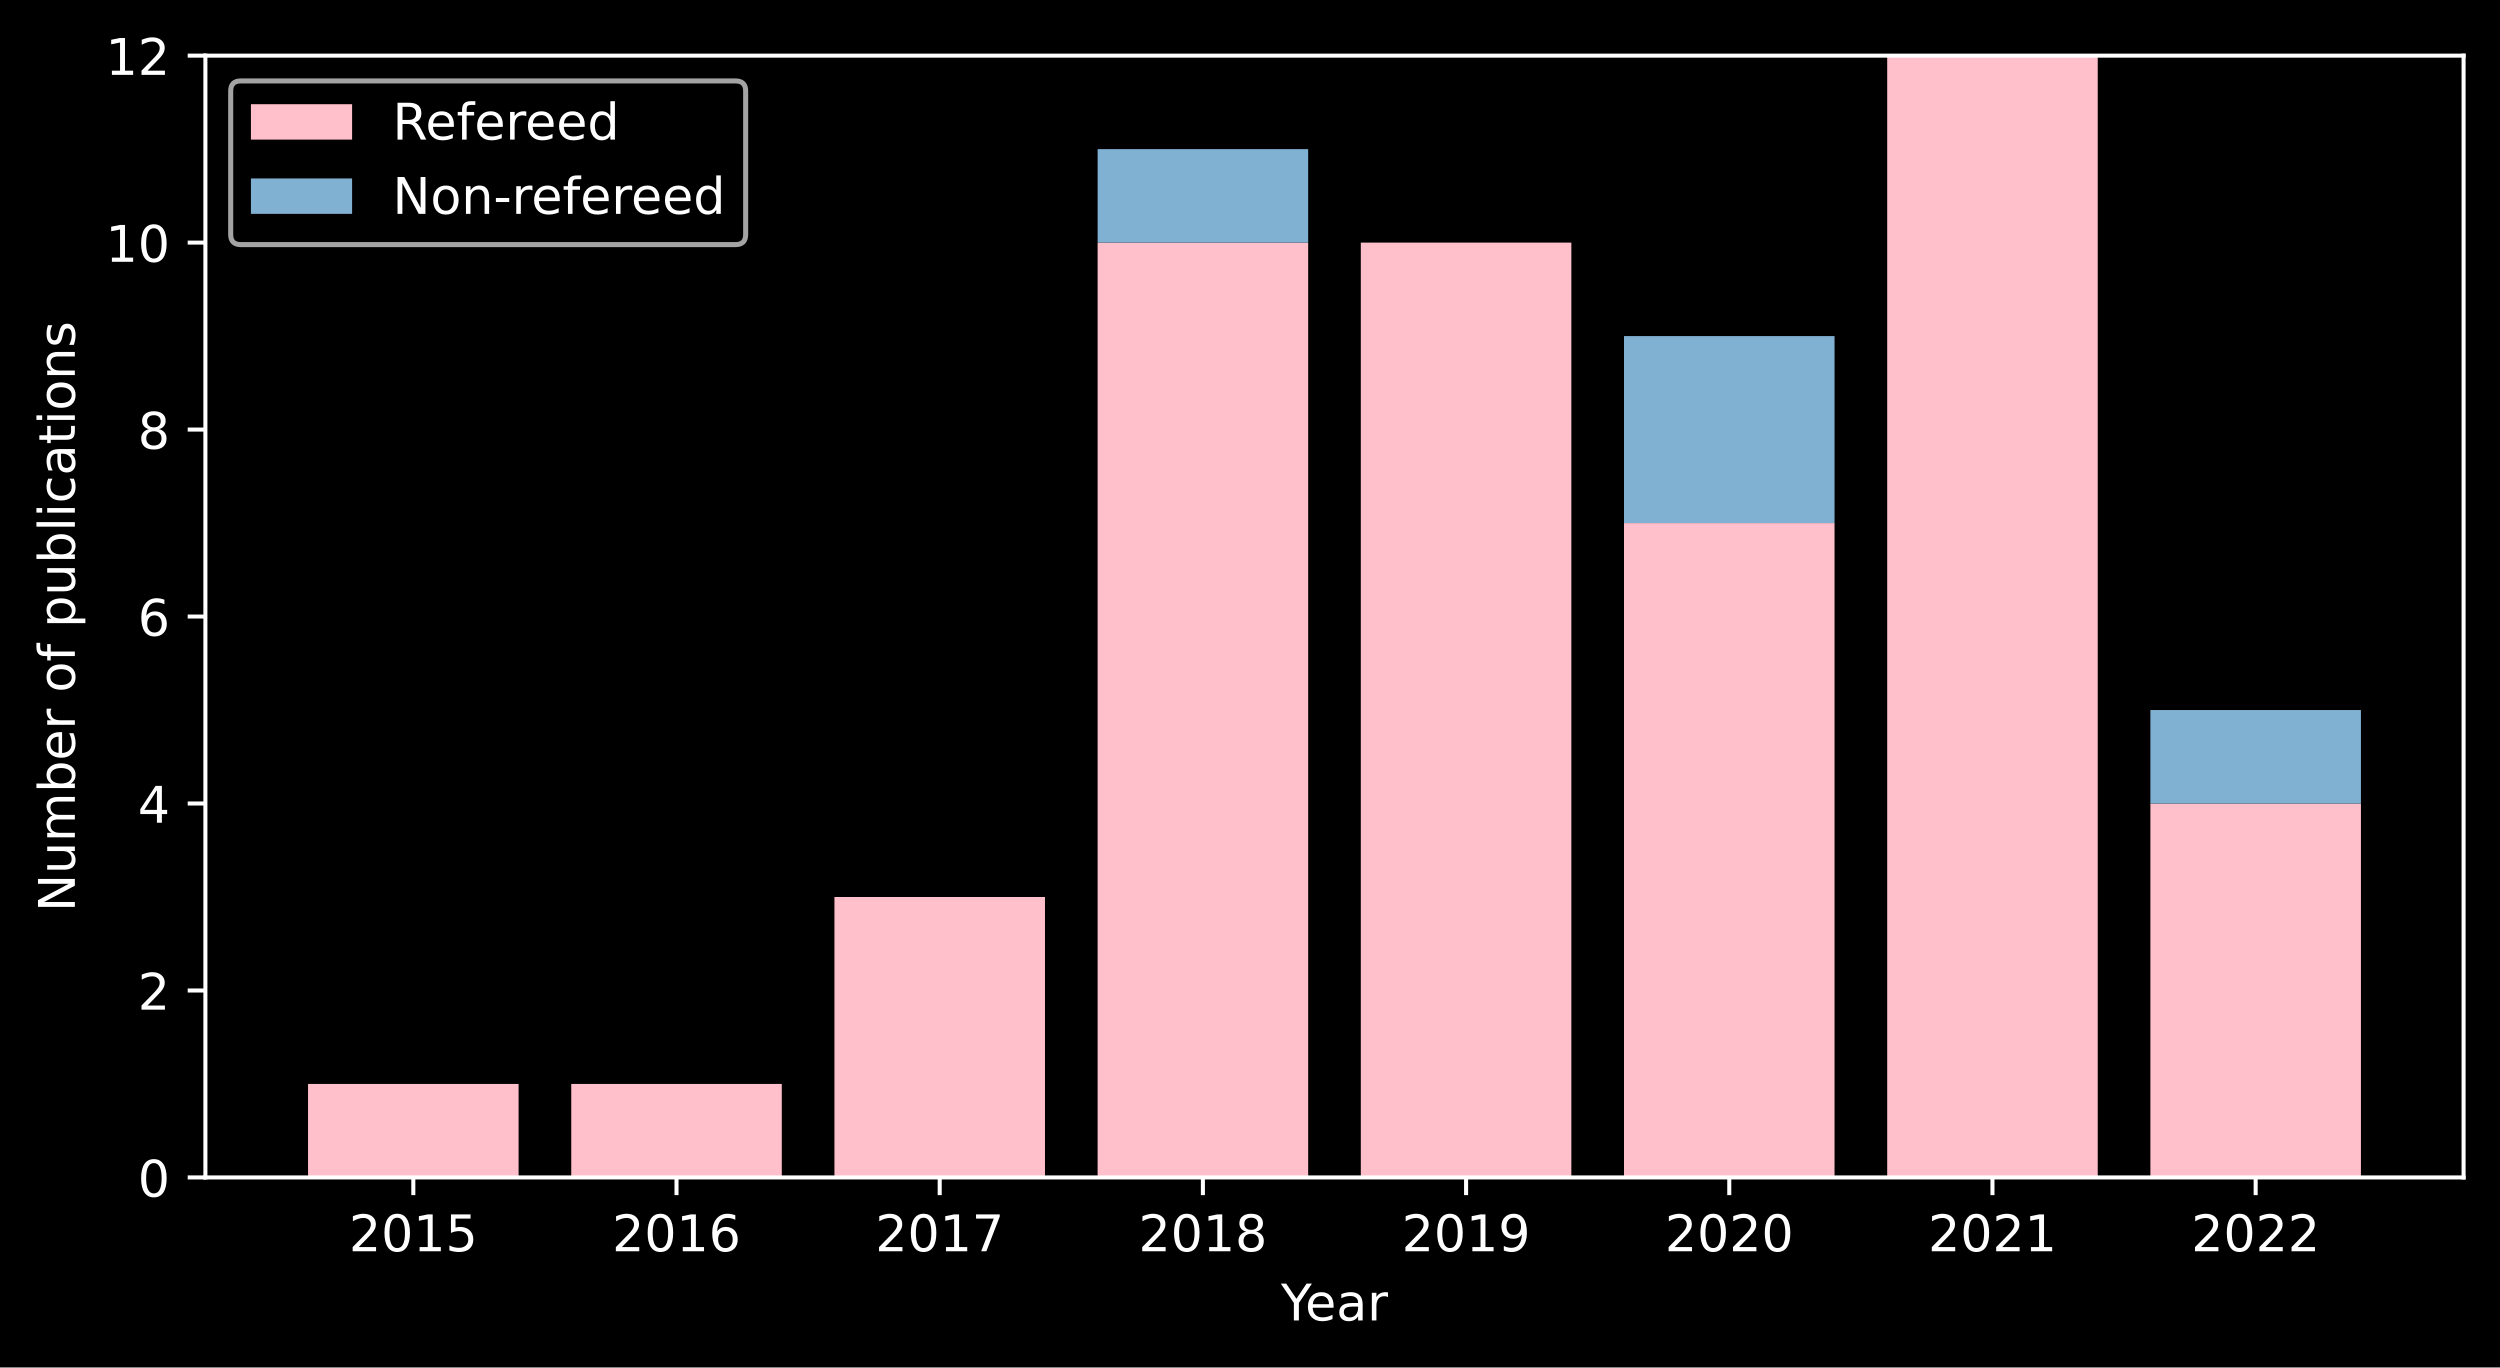
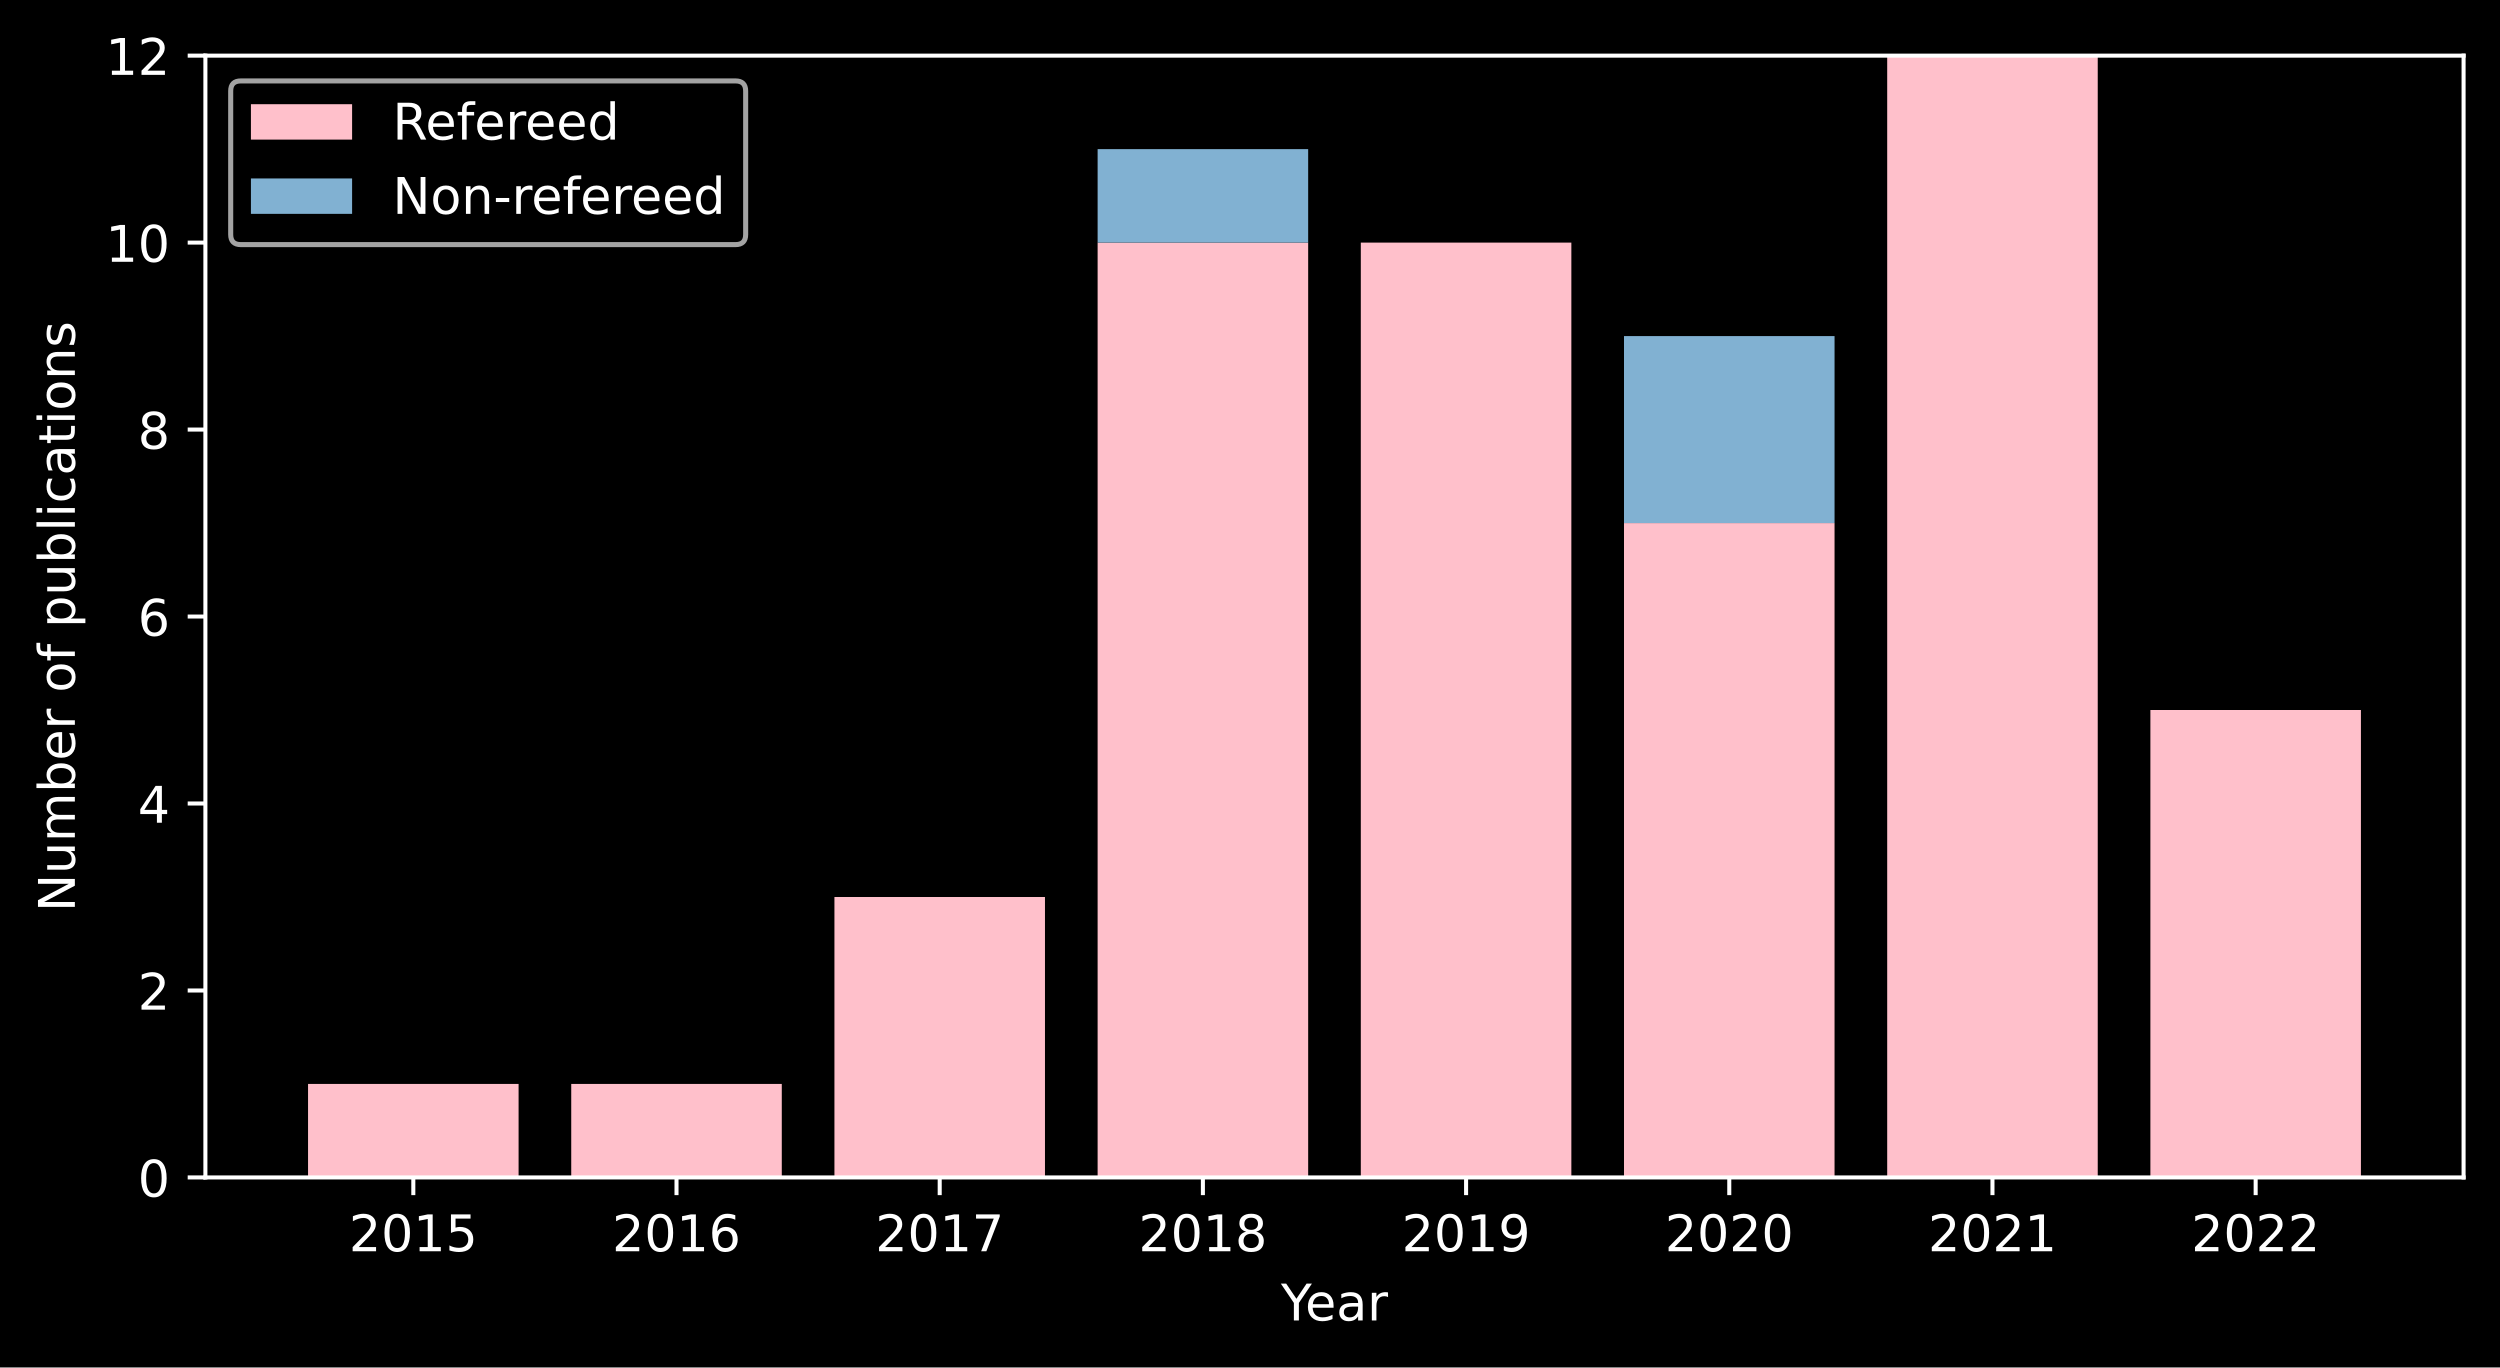
<svg xmlns="http://www.w3.org/2000/svg" xmlns:xlink="http://www.w3.org/1999/xlink" width="494.203pt" height="270.315pt" viewBox="0 0 494.203 270.315" version="1.1">
  <defs>
    <style type="text/css">*{stroke-linejoin: round; stroke-linecap: butt}</style>
  </defs>
  <g id="figure_1">
    <g id="patch_1">
      <path d="M 0 270.315  L 494.203 270.315  L 494.203 0  L 0 0  z " />
    </g>
    <g id="axes_1">
      <g id="patch_2">
        <path d="M 40.603 232.759  L 487.003 232.759  L 487.003 10.999  L 40.603 10.999  z " />
      </g>
      <g id="patch_3">
-         <path d="M 425.09 232.759  L 466.712 232.759  L 466.712 158.839  L 425.09 158.839  z " clip-path="url(#pa17a6851b7)" style="fill: #ffc0cb" />
+         <path d="M 425.09 232.759  L 466.712 232.759  L 466.712 140.359  L 425.09 140.359  z " clip-path="url(#pe9f5a175c2)" style="fill: #ffc0cb" />
      </g>
      <g id="patch_4">
-         <path d="M 373.062 232.759  L 414.684 232.759  L 414.684 10.999  L 373.062 10.999  z " clip-path="url(#pa17a6851b7)" style="fill: #ffc0cb" />
+         <path d="M 373.062 232.759  L 414.684 232.759  L 414.684 10.999  L 373.062 10.999  z " clip-path="url(#pe9f5a175c2)" style="fill: #ffc0cb" />
      </g>
      <g id="patch_5">
-         <path d="M 321.034 232.759  L 362.656 232.759  L 362.656 103.399  L 321.034 103.399  z " clip-path="url(#pa17a6851b7)" style="fill: #ffc0cb" />
+         <path d="M 321.034 232.759  L 362.656 232.759  L 362.656 103.399  L 321.034 103.399  z " clip-path="url(#pe9f5a175c2)" style="fill: #ffc0cb" />
      </g>
      <g id="patch_6">
-         <path d="M 269.006 232.759  L 310.628 232.759  L 310.628 47.959  L 269.006 47.959  z " clip-path="url(#pa17a6851b7)" style="fill: #ffc0cb" />
+         <path d="M 269.006 232.759  L 310.628 232.759  L 310.628 47.959  L 269.006 47.959  z " clip-path="url(#pe9f5a175c2)" style="fill: #ffc0cb" />
      </g>
      <g id="patch_7">
-         <path d="M 216.978 232.759  L 258.6 232.759  L 258.6 47.959  L 216.978 47.959  z " clip-path="url(#pa17a6851b7)" style="fill: #ffc0cb" />
+         <path d="M 216.978 232.759  L 258.6 232.759  L 258.6 47.959  L 216.978 47.959  z " clip-path="url(#pe9f5a175c2)" style="fill: #ffc0cb" />
      </g>
      <g id="patch_8">
-         <path d="M 164.95 232.759  L 206.572 232.759  L 206.572 177.319  L 164.95 177.319  z " clip-path="url(#pa17a6851b7)" style="fill: #ffc0cb" />
+         <path d="M 164.95 232.759  L 206.572 232.759  L 206.572 177.319  L 164.95 177.319  z " clip-path="url(#pe9f5a175c2)" style="fill: #ffc0cb" />
      </g>
      <g id="patch_9">
-         <path d="M 112.922 232.759  L 154.544 232.759  L 154.544 214.279  L 112.922 214.279  z " clip-path="url(#pa17a6851b7)" style="fill: #ffc0cb" />
+         <path d="M 112.922 232.759  L 154.544 232.759  L 154.544 214.279  L 112.922 214.279  z " clip-path="url(#pe9f5a175c2)" style="fill: #ffc0cb" />
      </g>
      <g id="patch_10">
-         <path d="M 60.894 232.759  L 102.516 232.759  L 102.516 214.279  L 60.894 214.279  z " clip-path="url(#pa17a6851b7)" style="fill: #ffc0cb" />
+         <path d="M 60.894 232.759  L 102.516 232.759  L 102.516 214.279  L 60.894 214.279  z " clip-path="url(#pe9f5a175c2)" style="fill: #ffc0cb" />
      </g>
      <g id="patch_11">
-         <path d="M 425.09 158.839  L 466.712 158.839  L 466.712 140.359  L 425.09 140.359  z " clip-path="url(#pa17a6851b7)" style="fill: #81b1d2" />
+         <path d="M 425.09 140.359  L 466.712 140.359  L 466.712 140.359  L 425.09 140.359  z " clip-path="url(#pe9f5a175c2)" style="fill: #81b1d2" />
      </g>
      <g id="patch_12">
-         <path d="M 373.062 10.999  L 414.684 10.999  L 414.684 10.999  L 373.062 10.999  z " clip-path="url(#pa17a6851b7)" style="fill: #81b1d2" />
+         <path d="M 373.062 10.999  L 414.684 10.999  L 414.684 10.999  L 373.062 10.999  z " clip-path="url(#pe9f5a175c2)" style="fill: #81b1d2" />
      </g>
      <g id="patch_13">
-         <path d="M 321.034 103.399  L 362.656 103.399  L 362.656 66.439  L 321.034 66.439  z " clip-path="url(#pa17a6851b7)" style="fill: #81b1d2" />
+         <path d="M 321.034 103.399  L 362.656 103.399  L 362.656 66.439  L 321.034 66.439  z " clip-path="url(#pe9f5a175c2)" style="fill: #81b1d2" />
      </g>
      <g id="patch_14">
-         <path d="M 269.006 47.959  L 310.628 47.959  L 310.628 47.959  L 269.006 47.959  z " clip-path="url(#pa17a6851b7)" style="fill: #81b1d2" />
+         <path d="M 269.006 47.959  L 310.628 47.959  L 310.628 47.959  L 269.006 47.959  z " clip-path="url(#pe9f5a175c2)" style="fill: #81b1d2" />
      </g>
      <g id="patch_15">
-         <path d="M 216.978 47.959  L 258.6 47.959  L 258.6 29.479  L 216.978 29.479  z " clip-path="url(#pa17a6851b7)" style="fill: #81b1d2" />
+         <path d="M 216.978 47.959  L 258.6 47.959  L 258.6 29.479  L 216.978 29.479  z " clip-path="url(#pe9f5a175c2)" style="fill: #81b1d2" />
      </g>
      <g id="patch_16">
-         <path d="M 164.95 177.319  L 206.572 177.319  L 206.572 177.319  L 164.95 177.319  z " clip-path="url(#pa17a6851b7)" style="fill: #81b1d2" />
+         <path d="M 164.95 177.319  L 206.572 177.319  L 206.572 177.319  L 164.95 177.319  z " clip-path="url(#pe9f5a175c2)" style="fill: #81b1d2" />
      </g>
      <g id="patch_17">
-         <path d="M 112.922 214.279  L 154.544 214.279  L 154.544 214.279  L 112.922 214.279  z " clip-path="url(#pa17a6851b7)" style="fill: #81b1d2" />
+         <path d="M 112.922 214.279  L 154.544 214.279  L 154.544 214.279  L 112.922 214.279  z " clip-path="url(#pe9f5a175c2)" style="fill: #81b1d2" />
      </g>
      <g id="patch_18">
-         <path d="M 60.894 214.279  L 102.516 214.279  L 102.516 214.279  L 60.894 214.279  z " clip-path="url(#pa17a6851b7)" style="fill: #81b1d2" />
+         <path d="M 60.894 214.279  L 102.516 214.279  L 102.516 214.279  L 60.894 214.279  z " clip-path="url(#pe9f5a175c2)" style="fill: #81b1d2" />
      </g>
      <g id="matplotlib.axis_1">
        <g id="xtick_1">
          <g id="line2d_1">
            <defs>
-               <path id="md37a8edb4e" d="M 0 0  L 0 3.5  " style="stroke: #ffffff; stroke-width: 0.8" />
-             </defs>
-             <g>
-               <use xlink:href="#md37a8edb4e" x="445.901" y="232.759" style="fill: #ffffff; stroke: #ffffff; stroke-width: 0.8" />
+               <path id="m98dd28d0e9" d="M 0 0  L 0 3.5  " style="stroke: #ffffff; stroke-width: 0.8" />
+             </defs>
+             <g>
+               <use xlink:href="#m98dd28d0e9" x="445.901" y="232.759" style="fill: #ffffff; stroke: #ffffff; stroke-width: 0.8" />
            </g>
          </g>
          <g id="text_1">
            <g style="fill: #ffffff" transform="translate(433.176 247.3577)scale(0.1 -0.1)">
              <defs>
                <path id="DejaVuSans-32" d="M 1228 531  L 3431 531  L 3431 0  L 469 0  L 469 531  Q 828 903 1448 1529  Q 2069 2156 2228 2338  Q 2531 2678 2651 2914  Q 2772 3150 2772 3378  Q 2772 3750 2511 3984  Q 2250 4219 1831 4219  Q 1534 4219 1204 4116  Q 875 4013 500 3803  L 500 4441  Q 881 4594 1212 4672  Q 1544 4750 1819 4750  Q 2544 4750 2975 4387  Q 3406 4025 3406 3419  Q 3406 3131 3298 2873  Q 3191 2616 2906 2266  Q 2828 2175 2409 1742  Q 1991 1309 1228 531  z " transform="scale(0.015625)" />
                <path id="DejaVuSans-30" d="M 2034 4250  Q 1547 4250 1301 3770  Q 1056 3291 1056 2328  Q 1056 1369 1301 889  Q 1547 409 2034 409  Q 2525 409 2770 889  Q 3016 1369 3016 2328  Q 3016 3291 2770 3770  Q 2525 4250 2034 4250  z M 2034 4750  Q 2819 4750 3233 4129  Q 3647 3509 3647 2328  Q 3647 1150 3233 529  Q 2819 -91 2034 -91  Q 1250 -91 836 529  Q 422 1150 422 2328  Q 422 3509 836 4129  Q 1250 4750 2034 4750  z " transform="scale(0.015625)" />
              </defs>
              <use xlink:href="#DejaVuSans-32" />
              <use xlink:href="#DejaVuSans-30" x="63.623" />
              <use xlink:href="#DejaVuSans-32" x="127.246" />
              <use xlink:href="#DejaVuSans-32" x="190.869" />
            </g>
          </g>
        </g>
        <g id="xtick_2">
          <g id="line2d_2">
            <g>
-               <use xlink:href="#md37a8edb4e" x="393.873" y="232.759" style="fill: #ffffff; stroke: #ffffff; stroke-width: 0.8" />
+               <use xlink:href="#m98dd28d0e9" x="393.873" y="232.759" style="fill: #ffffff; stroke: #ffffff; stroke-width: 0.8" />
            </g>
          </g>
          <g id="text_2">
            <g style="fill: #ffffff" transform="translate(381.1481 247.3577)scale(0.1 -0.1)">
              <defs>
                <path id="DejaVuSans-31" d="M 794 531  L 1825 531  L 1825 4091  L 703 3866  L 703 4441  L 1819 4666  L 2450 4666  L 2450 531  L 3481 531  L 3481 0  L 794 0  L 794 531  z " transform="scale(0.015625)" />
              </defs>
              <use xlink:href="#DejaVuSans-32" />
              <use xlink:href="#DejaVuSans-30" x="63.623" />
              <use xlink:href="#DejaVuSans-32" x="127.246" />
              <use xlink:href="#DejaVuSans-31" x="190.869" />
            </g>
          </g>
        </g>
        <g id="xtick_3">
          <g id="line2d_3">
            <g>
-               <use xlink:href="#md37a8edb4e" x="341.845" y="232.759" style="fill: #ffffff; stroke: #ffffff; stroke-width: 0.8" />
+               <use xlink:href="#m98dd28d0e9" x="341.845" y="232.759" style="fill: #ffffff; stroke: #ffffff; stroke-width: 0.8" />
            </g>
          </g>
          <g id="text_3">
            <g style="fill: #ffffff" transform="translate(329.1201 247.3577)scale(0.1 -0.1)">
              <use xlink:href="#DejaVuSans-32" />
              <use xlink:href="#DejaVuSans-30" x="63.623" />
              <use xlink:href="#DejaVuSans-32" x="127.246" />
              <use xlink:href="#DejaVuSans-30" x="190.869" />
            </g>
          </g>
        </g>
        <g id="xtick_4">
          <g id="line2d_4">
            <g>
-               <use xlink:href="#md37a8edb4e" x="289.817" y="232.759" style="fill: #ffffff; stroke: #ffffff; stroke-width: 0.8" />
+               <use xlink:href="#m98dd28d0e9" x="289.817" y="232.759" style="fill: #ffffff; stroke: #ffffff; stroke-width: 0.8" />
            </g>
          </g>
          <g id="text_4">
            <g style="fill: #ffffff" transform="translate(277.0921 247.3577)scale(0.1 -0.1)">
              <defs>
                <path id="DejaVuSans-39" d="M 703 97  L 703 672  Q 941 559 1184 500  Q 1428 441 1663 441  Q 2288 441 2617 861  Q 2947 1281 2994 2138  Q 2813 1869 2534 1725  Q 2256 1581 1919 1581  Q 1219 1581 811 2004  Q 403 2428 403 3163  Q 403 3881 828 4315  Q 1253 4750 1959 4750  Q 2769 4750 3195 4129  Q 3622 3509 3622 2328  Q 3622 1225 3098 567  Q 2575 -91 1691 -91  Q 1453 -91 1209 -44  Q 966 3 703 97  z M 1959 2075  Q 2384 2075 2632 2365  Q 2881 2656 2881 3163  Q 2881 3666 2632 3958  Q 2384 4250 1959 4250  Q 1534 4250 1286 3958  Q 1038 3666 1038 3163  Q 1038 2656 1286 2365  Q 1534 2075 1959 2075  z " transform="scale(0.015625)" />
              </defs>
              <use xlink:href="#DejaVuSans-32" />
              <use xlink:href="#DejaVuSans-30" x="63.623" />
              <use xlink:href="#DejaVuSans-31" x="127.246" />
              <use xlink:href="#DejaVuSans-39" x="190.869" />
            </g>
          </g>
        </g>
        <g id="xtick_5">
          <g id="line2d_5">
            <g>
-               <use xlink:href="#md37a8edb4e" x="237.789" y="232.759" style="fill: #ffffff; stroke: #ffffff; stroke-width: 0.8" />
+               <use xlink:href="#m98dd28d0e9" x="237.789" y="232.759" style="fill: #ffffff; stroke: #ffffff; stroke-width: 0.8" />
            </g>
          </g>
          <g id="text_5">
            <g style="fill: #ffffff" transform="translate(225.0641 247.3577)scale(0.1 -0.1)">
              <defs>
                <path id="DejaVuSans-38" d="M 2034 2216  Q 1584 2216 1326 1975  Q 1069 1734 1069 1313  Q 1069 891 1326 650  Q 1584 409 2034 409  Q 2484 409 2743 651  Q 3003 894 3003 1313  Q 3003 1734 2745 1975  Q 2488 2216 2034 2216  z M 1403 2484  Q 997 2584 770 2862  Q 544 3141 544 3541  Q 544 4100 942 4425  Q 1341 4750 2034 4750  Q 2731 4750 3128 4425  Q 3525 4100 3525 3541  Q 3525 3141 3298 2862  Q 3072 2584 2669 2484  Q 3125 2378 3379 2068  Q 3634 1759 3634 1313  Q 3634 634 3220 271  Q 2806 -91 2034 -91  Q 1263 -91 848 271  Q 434 634 434 1313  Q 434 1759 690 2068  Q 947 2378 1403 2484  z M 1172 3481  Q 1172 3119 1398 2916  Q 1625 2713 2034 2713  Q 2441 2713 2670 2916  Q 2900 3119 2900 3481  Q 2900 3844 2670 4047  Q 2441 4250 2034 4250  Q 1625 4250 1398 4047  Q 1172 3844 1172 3481  z " transform="scale(0.015625)" />
              </defs>
              <use xlink:href="#DejaVuSans-32" />
              <use xlink:href="#DejaVuSans-30" x="63.623" />
              <use xlink:href="#DejaVuSans-31" x="127.246" />
              <use xlink:href="#DejaVuSans-38" x="190.869" />
            </g>
          </g>
        </g>
        <g id="xtick_6">
          <g id="line2d_6">
            <g>
-               <use xlink:href="#md37a8edb4e" x="185.761" y="232.759" style="fill: #ffffff; stroke: #ffffff; stroke-width: 0.8" />
+               <use xlink:href="#m98dd28d0e9" x="185.761" y="232.759" style="fill: #ffffff; stroke: #ffffff; stroke-width: 0.8" />
            </g>
          </g>
          <g id="text_6">
            <g style="fill: #ffffff" transform="translate(173.0362 247.3577)scale(0.1 -0.1)">
              <defs>
                <path id="DejaVuSans-37" d="M 525 4666  L 3525 4666  L 3525 4397  L 1831 0  L 1172 0  L 2766 4134  L 525 4134  L 525 4666  z " transform="scale(0.015625)" />
              </defs>
              <use xlink:href="#DejaVuSans-32" />
              <use xlink:href="#DejaVuSans-30" x="63.623" />
              <use xlink:href="#DejaVuSans-31" x="127.246" />
              <use xlink:href="#DejaVuSans-37" x="190.869" />
            </g>
          </g>
        </g>
        <g id="xtick_7">
          <g id="line2d_7">
            <g>
-               <use xlink:href="#md37a8edb4e" x="133.733" y="232.759" style="fill: #ffffff; stroke: #ffffff; stroke-width: 0.8" />
+               <use xlink:href="#m98dd28d0e9" x="133.733" y="232.759" style="fill: #ffffff; stroke: #ffffff; stroke-width: 0.8" />
            </g>
          </g>
          <g id="text_7">
            <g style="fill: #ffffff" transform="translate(121.0082 247.3577)scale(0.1 -0.1)">
              <defs>
                <path id="DejaVuSans-36" d="M 2113 2584  Q 1688 2584 1439 2293  Q 1191 2003 1191 1497  Q 1191 994 1439 701  Q 1688 409 2113 409  Q 2538 409 2786 701  Q 3034 994 3034 1497  Q 3034 2003 2786 2293  Q 2538 2584 2113 2584  z M 3366 4563  L 3366 3988  Q 3128 4100 2886 4159  Q 2644 4219 2406 4219  Q 1781 4219 1451 3797  Q 1122 3375 1075 2522  Q 1259 2794 1537 2939  Q 1816 3084 2150 3084  Q 2853 3084 3261 2657  Q 3669 2231 3669 1497  Q 3669 778 3244 343  Q 2819 -91 2113 -91  Q 1303 -91 875 529  Q 447 1150 447 2328  Q 447 3434 972 4092  Q 1497 4750 2381 4750  Q 2619 4750 2861 4703  Q 3103 4656 3366 4563  z " transform="scale(0.015625)" />
              </defs>
              <use xlink:href="#DejaVuSans-32" />
              <use xlink:href="#DejaVuSans-30" x="63.623" />
              <use xlink:href="#DejaVuSans-31" x="127.246" />
              <use xlink:href="#DejaVuSans-36" x="190.869" />
            </g>
          </g>
        </g>
        <g id="xtick_8">
          <g id="line2d_8">
            <g>
-               <use xlink:href="#md37a8edb4e" x="81.705" y="232.759" style="fill: #ffffff; stroke: #ffffff; stroke-width: 0.8" />
+               <use xlink:href="#m98dd28d0e9" x="81.705" y="232.759" style="fill: #ffffff; stroke: #ffffff; stroke-width: 0.8" />
            </g>
          </g>
          <g id="text_8">
            <g style="fill: #ffffff" transform="translate(68.98022 247.3577)scale(0.1 -0.1)">
              <defs>
                <path id="DejaVuSans-35" d="M 691 4666  L 3169 4666  L 3169 4134  L 1269 4134  L 1269 2991  Q 1406 3038 1543 3061  Q 1681 3084 1819 3084  Q 2600 3084 3056 2656  Q 3513 2228 3513 1497  Q 3513 744 3044 326  Q 2575 -91 1722 -91  Q 1428 -91 1123 -41  Q 819 9 494 109  L 494 744  Q 775 591 1075 516  Q 1375 441 1709 441  Q 2250 441 2565 725  Q 2881 1009 2881 1497  Q 2881 1984 2565 2268  Q 2250 2553 1709 2553  Q 1456 2553 1204 2497  Q 953 2441 691 2322  L 691 4666  z " transform="scale(0.015625)" />
              </defs>
              <use xlink:href="#DejaVuSans-32" />
              <use xlink:href="#DejaVuSans-30" x="63.623" />
              <use xlink:href="#DejaVuSans-31" x="127.246" />
              <use xlink:href="#DejaVuSans-35" x="190.869" />
            </g>
          </g>
        </g>
        <g id="text_9">
          <g style="fill: #ffffff" transform="translate(253.2156 261.0358)scale(0.1 -0.1)">
            <defs>
              <path id="DejaVuSans-59" d="M -13 4666  L 666 4666  L 1959 2747  L 3244 4666  L 3922 4666  L 2272 2222  L 2272 0  L 1638 0  L 1638 2222  L -13 4666  z " transform="scale(0.015625)" />
              <path id="DejaVuSans-65" d="M 3597 1894  L 3597 1613  L 953 1613  Q 991 1019 1311 708  Q 1631 397 2203 397  Q 2534 397 2845 478  Q 3156 559 3463 722  L 3463 178  Q 3153 47 2828 -22  Q 2503 -91 2169 -91  Q 1331 -91 842 396  Q 353 884 353 1716  Q 353 2575 817 3079  Q 1281 3584 2069 3584  Q 2775 3584 3186 3129  Q 3597 2675 3597 1894  z M 3022 2063  Q 3016 2534 2758 2815  Q 2500 3097 2075 3097  Q 1594 3097 1305 2825  Q 1016 2553 972 2059  L 3022 2063  z " transform="scale(0.015625)" />
              <path id="DejaVuSans-61" d="M 2194 1759  Q 1497 1759 1228 1600  Q 959 1441 959 1056  Q 959 750 1161 570  Q 1363 391 1709 391  Q 2188 391 2477 730  Q 2766 1069 2766 1631  L 2766 1759  L 2194 1759  z M 3341 1997  L 3341 0  L 2766 0  L 2766 531  Q 2569 213 2275 61  Q 1981 -91 1556 -91  Q 1019 -91 701 211  Q 384 513 384 1019  Q 384 1609 779 1909  Q 1175 2209 1959 2209  L 2766 2209  L 2766 2266  Q 2766 2663 2505 2880  Q 2244 3097 1772 3097  Q 1472 3097 1187 3025  Q 903 2953 641 2809  L 641 3341  Q 956 3463 1253 3523  Q 1550 3584 1831 3584  Q 2591 3584 2966 3190  Q 3341 2797 3341 1997  z " transform="scale(0.015625)" />
              <path id="DejaVuSans-72" d="M 2631 2963  Q 2534 3019 2420 3045  Q 2306 3072 2169 3072  Q 1681 3072 1420 2755  Q 1159 2438 1159 1844  L 1159 0  L 581 0  L 581 3500  L 1159 3500  L 1159 2956  Q 1341 3275 1631 3429  Q 1922 3584 2338 3584  Q 2397 3584 2469 3576  Q 2541 3569 2628 3553  L 2631 2963  z " transform="scale(0.015625)" />
            </defs>
            <use xlink:href="#DejaVuSans-59" />
            <use xlink:href="#DejaVuSans-65" x="47.834" />
            <use xlink:href="#DejaVuSans-61" x="109.357" />
            <use xlink:href="#DejaVuSans-72" x="170.637" />
          </g>
        </g>
      </g>
      <g id="matplotlib.axis_2">
        <g id="ytick_1">
          <g id="line2d_9">
            <defs>
-               <path id="m948101da2a" d="M 0 0  L -3.5 0  " style="stroke: #ffffff; stroke-width: 0.8" />
-             </defs>
-             <g>
-               <use xlink:href="#m948101da2a" x="40.603" y="232.759" style="fill: #ffffff; stroke: #ffffff; stroke-width: 0.8" />
+               <path id="mf76ec41c62" d="M 0 0  L -3.5 0  " style="stroke: #ffffff; stroke-width: 0.8" />
+             </defs>
+             <g>
+               <use xlink:href="#mf76ec41c62" x="40.603" y="232.759" style="fill: #ffffff; stroke: #ffffff; stroke-width: 0.8" />
            </g>
          </g>
          <g id="text_10">
            <g style="fill: #ffffff" transform="translate(27.24063 236.5584)scale(0.1 -0.1)">
              <use xlink:href="#DejaVuSans-30" />
            </g>
          </g>
        </g>
        <g id="ytick_2">
          <g id="line2d_10">
            <g>
-               <use xlink:href="#m948101da2a" x="40.603" y="195.799" style="fill: #ffffff; stroke: #ffffff; stroke-width: 0.8" />
+               <use xlink:href="#mf76ec41c62" x="40.603" y="195.799" style="fill: #ffffff; stroke: #ffffff; stroke-width: 0.8" />
            </g>
          </g>
          <g id="text_11">
            <g style="fill: #ffffff" transform="translate(27.24063 199.5984)scale(0.1 -0.1)">
              <use xlink:href="#DejaVuSans-32" />
            </g>
          </g>
        </g>
        <g id="ytick_3">
          <g id="line2d_11">
            <g>
-               <use xlink:href="#m948101da2a" x="40.603" y="158.839" style="fill: #ffffff; stroke: #ffffff; stroke-width: 0.8" />
+               <use xlink:href="#mf76ec41c62" x="40.603" y="158.839" style="fill: #ffffff; stroke: #ffffff; stroke-width: 0.8" />
            </g>
          </g>
          <g id="text_12">
            <g style="fill: #ffffff" transform="translate(27.24063 162.6384)scale(0.1 -0.1)">
              <defs>
                <path id="DejaVuSans-34" d="M 2419 4116  L 825 1625  L 2419 1625  L 2419 4116  z M 2253 4666  L 3047 4666  L 3047 1625  L 3713 1625  L 3713 1100  L 3047 1100  L 3047 0  L 2419 0  L 2419 1100  L 313 1100  L 313 1709  L 2253 4666  z " transform="scale(0.015625)" />
              </defs>
              <use xlink:href="#DejaVuSans-34" />
            </g>
          </g>
        </g>
        <g id="ytick_4">
          <g id="line2d_12">
            <g>
-               <use xlink:href="#m948101da2a" x="40.603" y="121.879" style="fill: #ffffff; stroke: #ffffff; stroke-width: 0.8" />
+               <use xlink:href="#mf76ec41c62" x="40.603" y="121.879" style="fill: #ffffff; stroke: #ffffff; stroke-width: 0.8" />
            </g>
          </g>
          <g id="text_13">
            <g style="fill: #ffffff" transform="translate(27.24063 125.6784)scale(0.1 -0.1)">
              <use xlink:href="#DejaVuSans-36" />
            </g>
          </g>
        </g>
        <g id="ytick_5">
          <g id="line2d_13">
            <g>
-               <use xlink:href="#m948101da2a" x="40.603" y="84.919" style="fill: #ffffff; stroke: #ffffff; stroke-width: 0.8" />
+               <use xlink:href="#mf76ec41c62" x="40.603" y="84.919" style="fill: #ffffff; stroke: #ffffff; stroke-width: 0.8" />
            </g>
          </g>
          <g id="text_14">
            <g style="fill: #ffffff" transform="translate(27.24063 88.71844)scale(0.1 -0.1)">
              <use xlink:href="#DejaVuSans-38" />
            </g>
          </g>
        </g>
        <g id="ytick_6">
          <g id="line2d_14">
            <g>
-               <use xlink:href="#m948101da2a" x="40.603" y="47.959" style="fill: #ffffff; stroke: #ffffff; stroke-width: 0.8" />
+               <use xlink:href="#mf76ec41c62" x="40.603" y="47.959" style="fill: #ffffff; stroke: #ffffff; stroke-width: 0.8" />
            </g>
          </g>
          <g id="text_15">
            <g style="fill: #ffffff" transform="translate(20.87813 51.75844)scale(0.1 -0.1)">
              <use xlink:href="#DejaVuSans-31" />
              <use xlink:href="#DejaVuSans-30" x="63.623" />
            </g>
          </g>
        </g>
        <g id="ytick_7">
          <g id="line2d_15">
            <g>
-               <use xlink:href="#m948101da2a" x="40.603" y="10.999" style="fill: #ffffff; stroke: #ffffff; stroke-width: 0.8" />
+               <use xlink:href="#mf76ec41c62" x="40.603" y="10.999" style="fill: #ffffff; stroke: #ffffff; stroke-width: 0.8" />
            </g>
          </g>
          <g id="text_16">
            <g style="fill: #ffffff" transform="translate(20.87813 14.79844)scale(0.1 -0.1)">
              <use xlink:href="#DejaVuSans-31" />
              <use xlink:href="#DejaVuSans-32" x="63.623" />
            </g>
          </g>
        </g>
        <g id="text_17">
          <g style="fill: #ffffff" transform="translate(14.79844 180.2534)rotate(-90)scale(0.1 -0.1)">
            <defs>
              <path id="DejaVuSans-4e" d="M 628 4666  L 1478 4666  L 3547 763  L 3547 4666  L 4159 4666  L 4159 0  L 3309 0  L 1241 3903  L 1241 0  L 628 0  L 628 4666  z " transform="scale(0.015625)" />
              <path id="DejaVuSans-75" d="M 544 1381  L 544 3500  L 1119 3500  L 1119 1403  Q 1119 906 1312 657  Q 1506 409 1894 409  Q 2359 409 2629 706  Q 2900 1003 2900 1516  L 2900 3500  L 3475 3500  L 3475 0  L 2900 0  L 2900 538  Q 2691 219 2414 64  Q 2138 -91 1772 -91  Q 1169 -91 856 284  Q 544 659 544 1381  z M 1991 3584  L 1991 3584  z " transform="scale(0.015625)" />
              <path id="DejaVuSans-6d" d="M 3328 2828  Q 3544 3216 3844 3400  Q 4144 3584 4550 3584  Q 5097 3584 5394 3201  Q 5691 2819 5691 2113  L 5691 0  L 5113 0  L 5113 2094  Q 5113 2597 4934 2840  Q 4756 3084 4391 3084  Q 3944 3084 3684 2787  Q 3425 2491 3425 1978  L 3425 0  L 2847 0  L 2847 2094  Q 2847 2600 2669 2842  Q 2491 3084 2119 3084  Q 1678 3084 1418 2786  Q 1159 2488 1159 1978  L 1159 0  L 581 0  L 581 3500  L 1159 3500  L 1159 2956  Q 1356 3278 1631 3431  Q 1906 3584 2284 3584  Q 2666 3584 2933 3390  Q 3200 3197 3328 2828  z " transform="scale(0.015625)" />
              <path id="DejaVuSans-62" d="M 3116 1747  Q 3116 2381 2855 2742  Q 2594 3103 2138 3103  Q 1681 3103 1420 2742  Q 1159 2381 1159 1747  Q 1159 1113 1420 752  Q 1681 391 2138 391  Q 2594 391 2855 752  Q 3116 1113 3116 1747  z M 1159 2969  Q 1341 3281 1617 3432  Q 1894 3584 2278 3584  Q 2916 3584 3314 3078  Q 3713 2572 3713 1747  Q 3713 922 3314 415  Q 2916 -91 2278 -91  Q 1894 -91 1617 61  Q 1341 213 1159 525  L 1159 0  L 581 0  L 581 4863  L 1159 4863  L 1159 2969  z " transform="scale(0.015625)" />
              <path id="DejaVuSans-20" transform="scale(0.015625)" />
              <path id="DejaVuSans-6f" d="M 1959 3097  Q 1497 3097 1228 2736  Q 959 2375 959 1747  Q 959 1119 1226 758  Q 1494 397 1959 397  Q 2419 397 2687 759  Q 2956 1122 2956 1747  Q 2956 2369 2687 2733  Q 2419 3097 1959 3097  z M 1959 3584  Q 2709 3584 3137 3096  Q 3566 2609 3566 1747  Q 3566 888 3137 398  Q 2709 -91 1959 -91  Q 1206 -91 779 398  Q 353 888 353 1747  Q 353 2609 779 3096  Q 1206 3584 1959 3584  z " transform="scale(0.015625)" />
              <path id="DejaVuSans-66" d="M 2375 4863  L 2375 4384  L 1825 4384  Q 1516 4384 1395 4259  Q 1275 4134 1275 3809  L 1275 3500  L 2222 3500  L 2222 3053  L 1275 3053  L 1275 0  L 697 0  L 697 3053  L 147 3053  L 147 3500  L 697 3500  L 697 3744  Q 697 4328 969 4595  Q 1241 4863 1831 4863  L 2375 4863  z " transform="scale(0.015625)" />
              <path id="DejaVuSans-70" d="M 1159 525  L 1159 -1331  L 581 -1331  L 581 3500  L 1159 3500  L 1159 2969  Q 1341 3281 1617 3432  Q 1894 3584 2278 3584  Q 2916 3584 3314 3078  Q 3713 2572 3713 1747  Q 3713 922 3314 415  Q 2916 -91 2278 -91  Q 1894 -91 1617 61  Q 1341 213 1159 525  z M 3116 1747  Q 3116 2381 2855 2742  Q 2594 3103 2138 3103  Q 1681 3103 1420 2742  Q 1159 2381 1159 1747  Q 1159 1113 1420 752  Q 1681 391 2138 391  Q 2594 391 2855 752  Q 3116 1113 3116 1747  z " transform="scale(0.015625)" />
              <path id="DejaVuSans-6c" d="M 603 4863  L 1178 4863  L 1178 0  L 603 0  L 603 4863  z " transform="scale(0.015625)" />
              <path id="DejaVuSans-69" d="M 603 3500  L 1178 3500  L 1178 0  L 603 0  L 603 3500  z M 603 4863  L 1178 4863  L 1178 4134  L 603 4134  L 603 4863  z " transform="scale(0.015625)" />
              <path id="DejaVuSans-63" d="M 3122 3366  L 3122 2828  Q 2878 2963 2633 3030  Q 2388 3097 2138 3097  Q 1578 3097 1268 2742  Q 959 2388 959 1747  Q 959 1106 1268 751  Q 1578 397 2138 397  Q 2388 397 2633 464  Q 2878 531 3122 666  L 3122 134  Q 2881 22 2623 -34  Q 2366 -91 2075 -91  Q 1284 -91 818 406  Q 353 903 353 1747  Q 353 2603 823 3093  Q 1294 3584 2113 3584  Q 2378 3584 2631 3529  Q 2884 3475 3122 3366  z " transform="scale(0.015625)" />
              <path id="DejaVuSans-74" d="M 1172 4494  L 1172 3500  L 2356 3500  L 2356 3053  L 1172 3053  L 1172 1153  Q 1172 725 1289 603  Q 1406 481 1766 481  L 2356 481  L 2356 0  L 1766 0  Q 1100 0 847 248  Q 594 497 594 1153  L 594 3053  L 172 3053  L 172 3500  L 594 3500  L 594 4494  L 1172 4494  z " transform="scale(0.015625)" />
              <path id="DejaVuSans-6e" d="M 3513 2113  L 3513 0  L 2938 0  L 2938 2094  Q 2938 2591 2744 2837  Q 2550 3084 2163 3084  Q 1697 3084 1428 2787  Q 1159 2491 1159 1978  L 1159 0  L 581 0  L 581 3500  L 1159 3500  L 1159 2956  Q 1366 3272 1645 3428  Q 1925 3584 2291 3584  Q 2894 3584 3203 3211  Q 3513 2838 3513 2113  z " transform="scale(0.015625)" />
              <path id="DejaVuSans-73" d="M 2834 3397  L 2834 2853  Q 2591 2978 2328 3040  Q 2066 3103 1784 3103  Q 1356 3103 1142 2972  Q 928 2841 928 2578  Q 928 2378 1081 2264  Q 1234 2150 1697 2047  L 1894 2003  Q 2506 1872 2764 1633  Q 3022 1394 3022 966  Q 3022 478 2636 193  Q 2250 -91 1575 -91  Q 1294 -91 989 -36  Q 684 19 347 128  L 347 722  Q 666 556 975 473  Q 1284 391 1588 391  Q 1994 391 2212 530  Q 2431 669 2431 922  Q 2431 1156 2273 1281  Q 2116 1406 1581 1522  L 1381 1569  Q 847 1681 609 1914  Q 372 2147 372 2553  Q 372 3047 722 3315  Q 1072 3584 1716 3584  Q 2034 3584 2315 3537  Q 2597 3491 2834 3397  z " transform="scale(0.015625)" />
            </defs>
            <use xlink:href="#DejaVuSans-4e" />
            <use xlink:href="#DejaVuSans-75" x="74.805" />
            <use xlink:href="#DejaVuSans-6d" x="138.184" />
            <use xlink:href="#DejaVuSans-62" x="235.596" />
            <use xlink:href="#DejaVuSans-65" x="299.072" />
            <use xlink:href="#DejaVuSans-72" x="360.596" />
            <use xlink:href="#DejaVuSans-20" x="401.709" />
            <use xlink:href="#DejaVuSans-6f" x="433.496" />
            <use xlink:href="#DejaVuSans-66" x="494.678" />
            <use xlink:href="#DejaVuSans-20" x="529.883" />
            <use xlink:href="#DejaVuSans-70" x="561.67" />
            <use xlink:href="#DejaVuSans-75" x="625.146" />
            <use xlink:href="#DejaVuSans-62" x="688.525" />
            <use xlink:href="#DejaVuSans-6c" x="752.002" />
            <use xlink:href="#DejaVuSans-69" x="779.785" />
            <use xlink:href="#DejaVuSans-63" x="807.568" />
            <use xlink:href="#DejaVuSans-61" x="862.549" />
            <use xlink:href="#DejaVuSans-74" x="923.828" />
            <use xlink:href="#DejaVuSans-69" x="963.037" />
            <use xlink:href="#DejaVuSans-6f" x="990.82" />
            <use xlink:href="#DejaVuSans-6e" x="1052.002" />
            <use xlink:href="#DejaVuSans-73" x="1115.381" />
          </g>
        </g>
      </g>
      <g id="patch_19">
        <path d="M 40.603 232.759  L 40.603 10.999  " style="fill: none; stroke: #ffffff; stroke-width: 0.8; stroke-linejoin: miter; stroke-linecap: square" />
      </g>
      <g id="patch_20">
        <path d="M 487.003 232.759  L 487.003 10.999  " style="fill: none; stroke: #ffffff; stroke-width: 0.8; stroke-linejoin: miter; stroke-linecap: square" />
      </g>
      <g id="patch_21">
        <path d="M 40.603 232.759  L 487.003 232.759  " style="fill: none; stroke: #ffffff; stroke-width: 0.8; stroke-linejoin: miter; stroke-linecap: square" />
      </g>
      <g id="patch_22">
        <path d="M 40.603 10.999  L 487.003 10.999  " style="fill: none; stroke: #ffffff; stroke-width: 0.8; stroke-linejoin: miter; stroke-linecap: square" />
      </g>
      <g id="legend_1">
        <g id="patch_23">
          <path d="M 47.603 48.355  L 145.402 48.355  Q 147.402 48.355 147.402 46.355  L 147.402 17.999  Q 147.402 15.999 145.402 15.999  L 47.603 15.999  Q 45.603 15.999 45.603 17.999  L 45.603 46.355  Q 45.603 48.355 47.603 48.355  z " style="opacity: 0.8; stroke: #cccccc; stroke-linejoin: miter" />
        </g>
        <g id="patch_24">
          <path d="M 49.603 27.598  L 69.603 27.598  L 69.603 20.598  L 49.603 20.598  z " style="fill: #ffc0cb" />
        </g>
        <g id="text_18">
          <g style="fill: #ffffff" transform="translate(77.60313 27.59766)scale(0.1 -0.1)">
            <defs>
              <path id="DejaVuSans-52" d="M 2841 2188  Q 3044 2119 3236 1894  Q 3428 1669 3622 1275  L 4263 0  L 3584 0  L 2988 1197  Q 2756 1666 2539 1819  Q 2322 1972 1947 1972  L 1259 1972  L 1259 0  L 628 0  L 628 4666  L 2053 4666  Q 2853 4666 3247 4331  Q 3641 3997 3641 3322  Q 3641 2881 3436 2590  Q 3231 2300 2841 2188  z M 1259 4147  L 1259 2491  L 2053 2491  Q 2509 2491 2742 2702  Q 2975 2913 2975 3322  Q 2975 3731 2742 3939  Q 2509 4147 2053 4147  L 1259 4147  z " transform="scale(0.015625)" />
              <path id="DejaVuSans-64" d="M 2906 2969  L 2906 4863  L 3481 4863  L 3481 0  L 2906 0  L 2906 525  Q 2725 213 2448 61  Q 2172 -91 1784 -91  Q 1150 -91 751 415  Q 353 922 353 1747  Q 353 2572 751 3078  Q 1150 3584 1784 3584  Q 2172 3584 2448 3432  Q 2725 3281 2906 2969  z M 947 1747  Q 947 1113 1208 752  Q 1469 391 1925 391  Q 2381 391 2643 752  Q 2906 1113 2906 1747  Q 2906 2381 2643 2742  Q 2381 3103 1925 3103  Q 1469 3103 1208 2742  Q 947 2381 947 1747  z " transform="scale(0.015625)" />
            </defs>
            <use xlink:href="#DejaVuSans-52" />
            <use xlink:href="#DejaVuSans-65" x="64.982" />
            <use xlink:href="#DejaVuSans-66" x="126.506" />
            <use xlink:href="#DejaVuSans-65" x="161.711" />
            <use xlink:href="#DejaVuSans-72" x="223.234" />
            <use xlink:href="#DejaVuSans-65" x="262.098" />
            <use xlink:href="#DejaVuSans-65" x="323.621" />
            <use xlink:href="#DejaVuSans-64" x="385.145" />
          </g>
        </g>
        <g id="patch_25">
          <path d="M 49.603 42.276  L 69.603 42.276  L 69.603 35.276  L 49.603 35.276  z " style="fill: #81b1d2" />
        </g>
        <g id="text_19">
          <g style="fill: #ffffff" transform="translate(77.60313 42.27578)scale(0.1 -0.1)">
            <defs>
              <path id="DejaVuSans-2d" d="M 313 2009  L 1997 2009  L 1997 1497  L 313 1497  L 313 2009  z " transform="scale(0.015625)" />
            </defs>
            <use xlink:href="#DejaVuSans-4e" />
            <use xlink:href="#DejaVuSans-6f" x="74.805" />
            <use xlink:href="#DejaVuSans-6e" x="135.986" />
            <use xlink:href="#DejaVuSans-2d" x="199.365" />
            <use xlink:href="#DejaVuSans-72" x="235.449" />
            <use xlink:href="#DejaVuSans-65" x="274.312" />
            <use xlink:href="#DejaVuSans-66" x="335.836" />
            <use xlink:href="#DejaVuSans-65" x="371.041" />
            <use xlink:href="#DejaVuSans-72" x="432.564" />
            <use xlink:href="#DejaVuSans-65" x="471.428" />
            <use xlink:href="#DejaVuSans-65" x="532.951" />
            <use xlink:href="#DejaVuSans-64" x="594.475" />
          </g>
        </g>
      </g>
    </g>
  </g>
  <defs>
-     <clipPath id="pa17a6851b7">
+     <clipPath id="pe9f5a175c2">
      <rect x="40.603" y="10.999" width="446.4" height="221.76" />
    </clipPath>
  </defs>
</svg>
